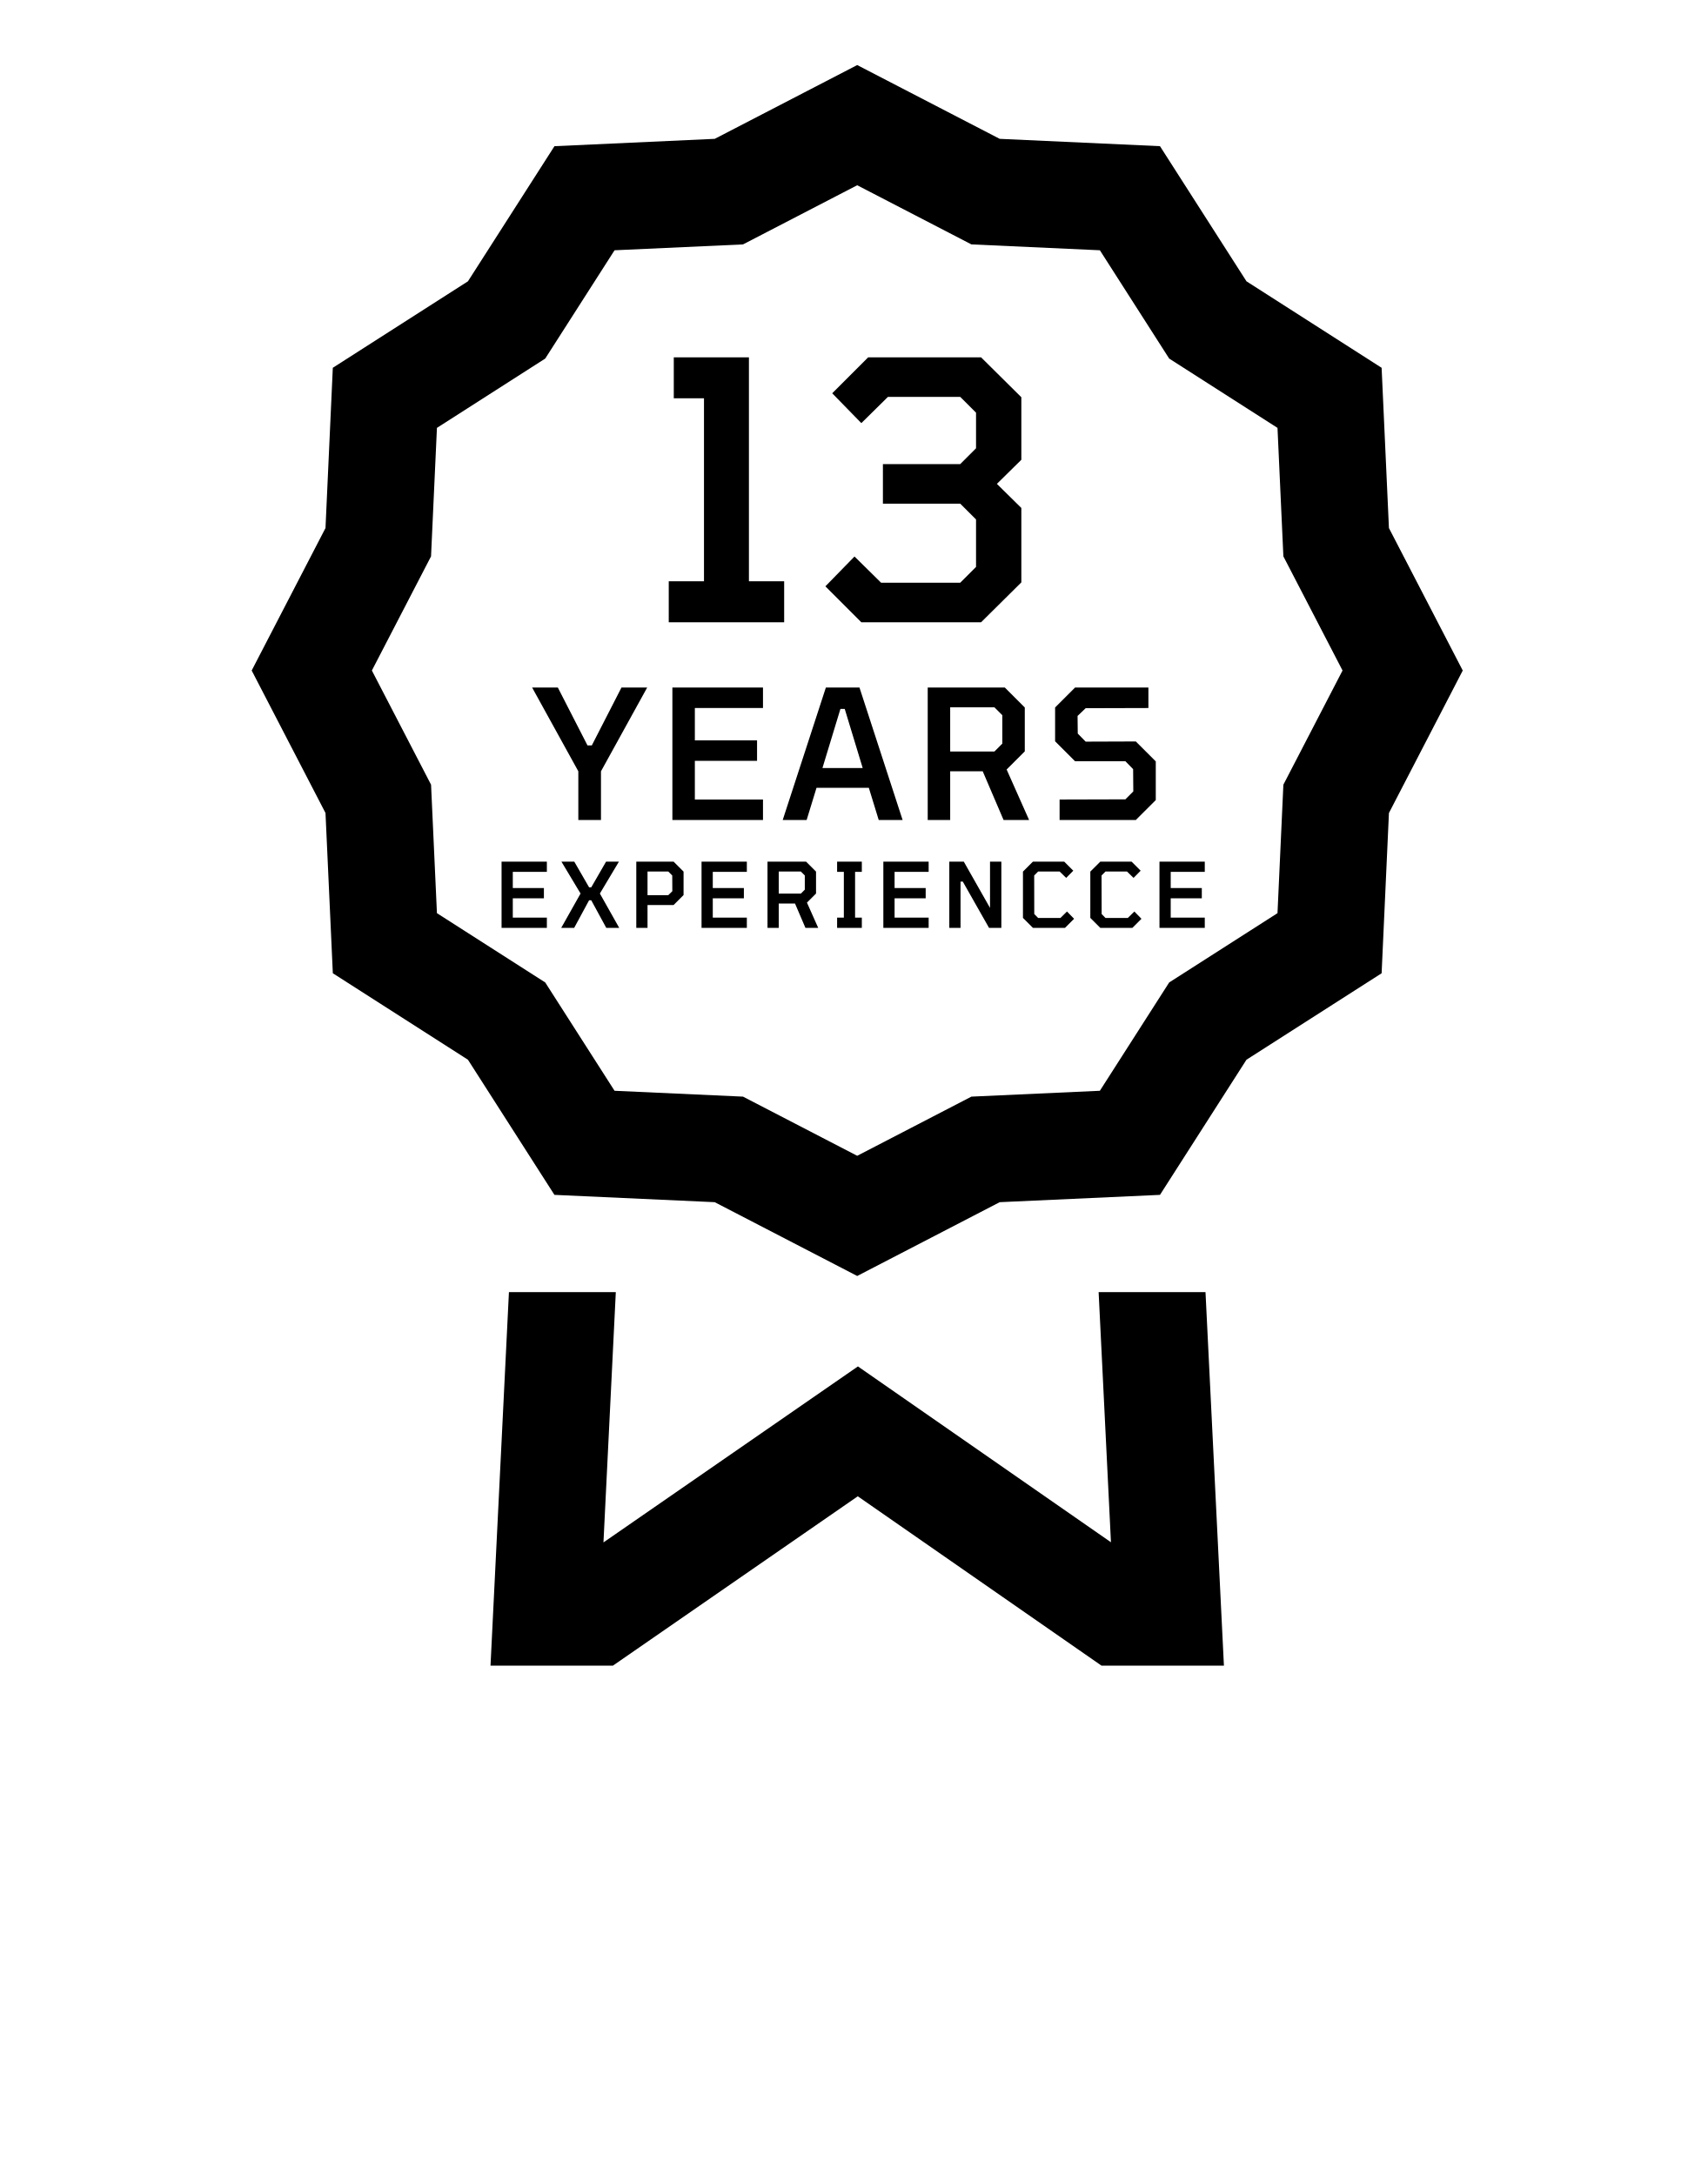
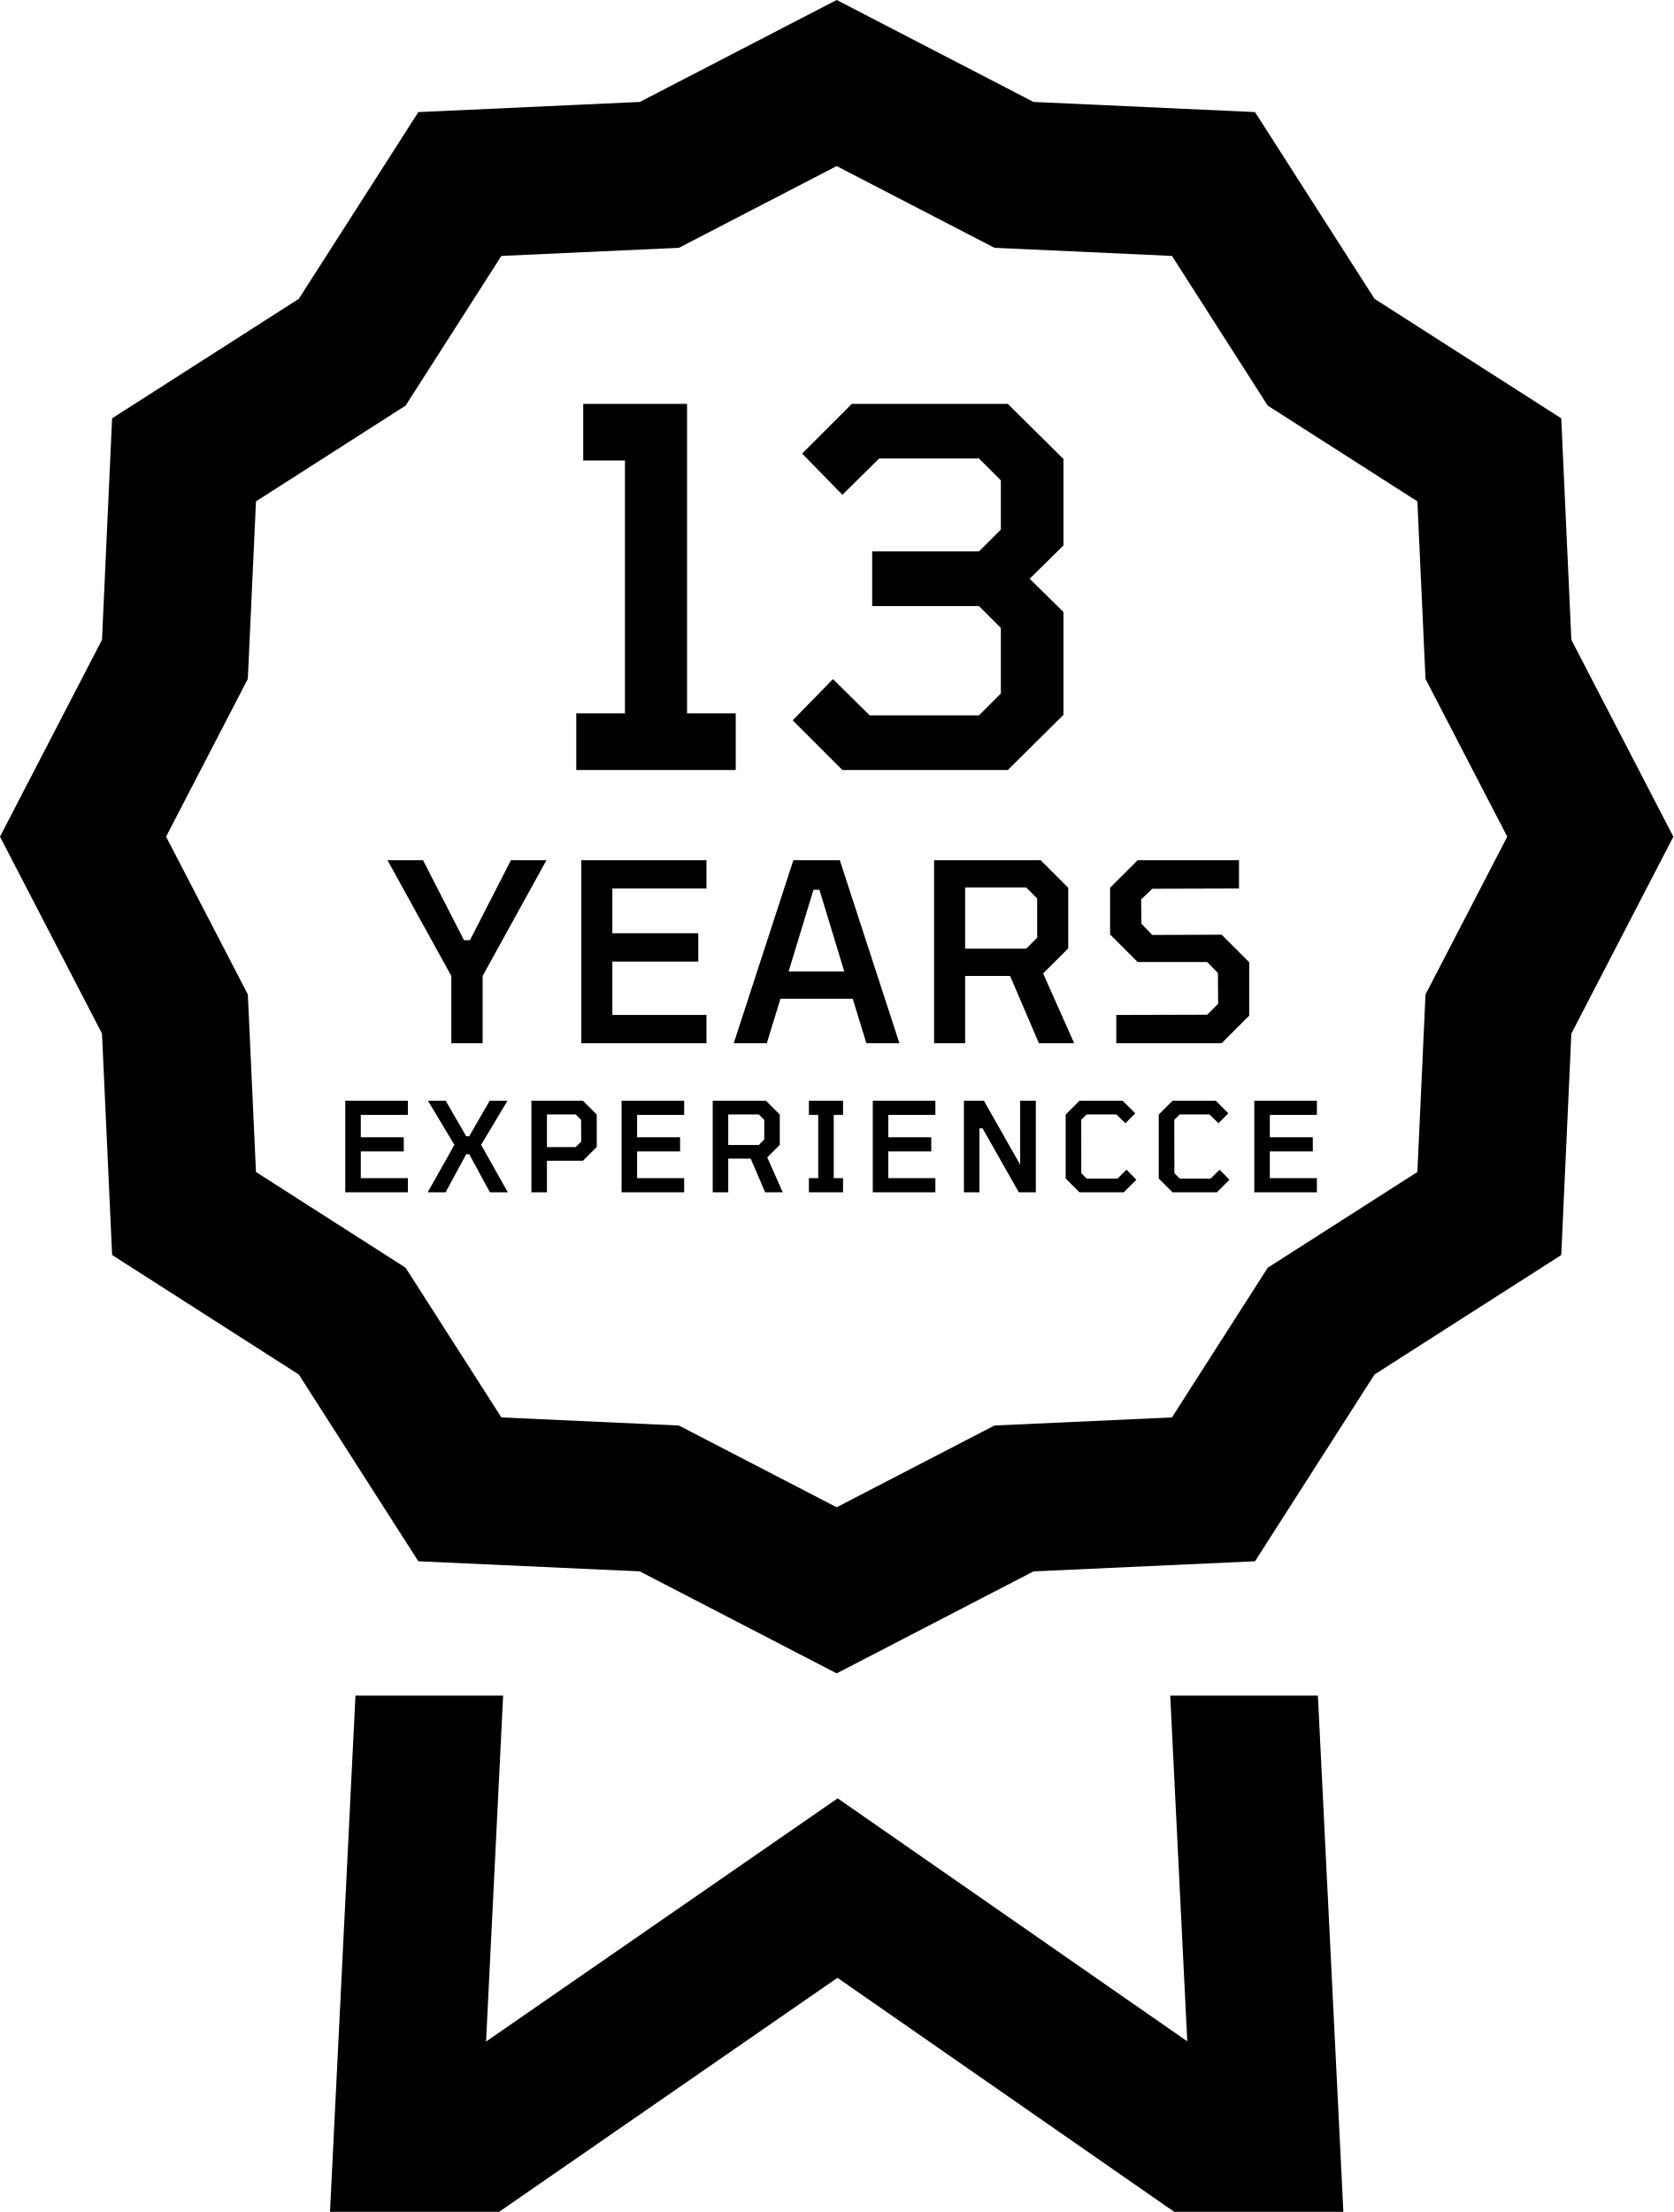
- <svg xmlns="http://www.w3.org/2000/svg" width="95" height="121" viewBox="0 0 95 121" fill="none">
+ <svg xmlns="http://www.w3.org/2000/svg" fill="none" viewBox="14 3.62 67.37 89.05">
  <path d="M61.112 71.883L61.798 85.799L47.723 76.017L33.568 85.808L34.255 71.883H28.31L27.285 92.664H34.093L47.715 83.242L61.273 92.664H68.082L67.057 71.883H61.112ZM77.261 29.377L76.854 20.461L69.337 15.65L64.525 8.132L55.609 7.724L47.683 3.619L39.758 7.724L30.842 8.133L26.03 15.65L18.513 20.461L18.106 29.377L14 37.302L18.106 45.228L18.514 54.144L26.03 58.955L30.841 66.473L39.757 66.88L47.683 70.986L55.609 66.88L64.525 66.473L69.336 58.955L76.854 54.145L77.261 45.229L81.367 37.303L77.261 29.377ZM71.389 43.654L71.062 50.801L65.037 54.656L61.181 60.682L54.035 61.008L47.683 64.299L41.331 61.008L34.185 60.682L30.329 54.656L24.305 50.801L23.978 43.654L20.686 37.302L23.977 30.951L24.305 23.804L30.329 19.948L34.185 13.923L41.331 13.597L47.683 10.306L54.035 13.596L61.182 13.923L65.037 19.948L71.062 23.804L71.389 30.951L74.68 37.302L71.389 43.654Z" fill="black" />
  <path d="M37.2 34.619V32.339H39.16V22.159H37.48V19.879H41.66V32.339H43.62V34.619H37.2ZM47.913 34.619L45.913 32.619L47.533 30.959L49.013 32.419H53.413L54.293 31.539V28.899L53.413 28.019H49.113V25.819H53.413L54.293 24.939V22.959L53.413 22.079H49.393L47.913 23.539L46.293 21.879L48.293 19.879H54.573L56.813 22.099V25.579L55.453 26.919L56.813 28.259V32.399L54.573 34.619H47.913Z" fill="black" />
  <path d="M32.17 45.619V42.909L29.6 38.249H31.03L32.68 41.469H32.92L34.57 38.249H36L33.43 42.909V45.619H32.17ZM37.402 45.619V38.249H42.442V39.389H38.652V41.189H42.112V42.329H38.652V44.479H42.442V45.619H37.402ZM43.539 45.619L45.94 38.249H47.809L50.209 45.619H48.88L48.33 43.829H45.419L44.87 45.619H43.539ZM45.749 42.729H47.989L46.989 39.439H46.749L45.749 42.729ZM51.605 45.619V38.249H55.895L57.005 39.359V41.799L55.995 42.809L57.245 45.619H55.825L54.665 42.909H52.855V45.619H51.605ZM52.855 41.809H55.315L55.755 41.369V39.789L55.315 39.349H52.855V41.809ZM58.941 45.619V44.479L62.601 44.469L63.041 44.029L63.031 42.789L62.601 42.349H59.801L58.691 41.239V39.359L59.801 38.249H63.881V39.389L60.391 39.399L59.941 39.829L59.951 40.809L60.391 41.259L63.181 41.249L64.291 42.359V44.509L63.181 45.619H58.941Z" fill="black" />
  <path d="M27.9 51.619V47.934H30.42V48.504H28.525V49.404H30.255V49.974H28.525V51.049H30.42V51.619H27.9ZM31.219 51.619L32.294 49.709L31.229 47.934H31.944L32.769 49.364H32.889L33.714 47.934H34.429L33.369 49.709L34.444 51.619H33.724L32.889 50.084H32.769L31.939 51.619H31.219ZM35.394 51.619V47.934H37.469L38.024 48.489V49.794L37.469 50.349H36.019V51.619H35.394ZM36.019 49.799H37.174L37.399 49.579L37.394 48.704L37.174 48.484H36.019V49.799ZM39.024 51.619V47.934H41.544V48.504H39.649V49.404H41.379V49.974H39.649V51.049H41.544V51.619H39.024ZM42.693 51.619V47.934H44.838L45.393 48.489V49.709L44.888 50.214L45.513 51.619H44.803L44.223 50.264H43.318V51.619H42.693ZM43.318 49.714H44.548L44.768 49.494V48.704L44.548 48.484H43.318V49.714ZM46.565 51.619V51.049H46.94V48.504H46.565V47.934H47.94V48.504H47.565V51.049H47.94V51.619H46.565ZM49.137 51.619V47.934H51.657V48.504H49.762V49.404H51.492V49.974H49.762V51.049H51.657V51.619H49.137ZM52.806 51.619V47.934H53.611L55.071 50.509V47.934H55.701V51.619H55.016L53.556 49.044H53.431V51.619H52.806ZM57.458 51.619L56.903 51.064V48.489L57.458 47.934H59.197L59.703 48.439L59.307 48.839L58.943 48.484H57.748L57.528 48.704L57.532 50.849L57.748 51.069H58.987L59.352 50.709L59.748 51.114L59.242 51.619H57.458ZM61.205 51.619L60.65 51.064V48.489L61.205 47.934H62.945L63.45 48.439L63.055 48.839L62.69 48.484H61.495L61.275 48.704L61.28 50.849L61.495 51.069H62.735L63.1 50.709L63.495 51.114L62.99 51.619H61.205ZM64.497 51.619V47.934H67.017V48.504H65.122V49.404H66.852V49.974H65.122V51.049H67.017V51.619H64.497Z" fill="black" />
</svg>
